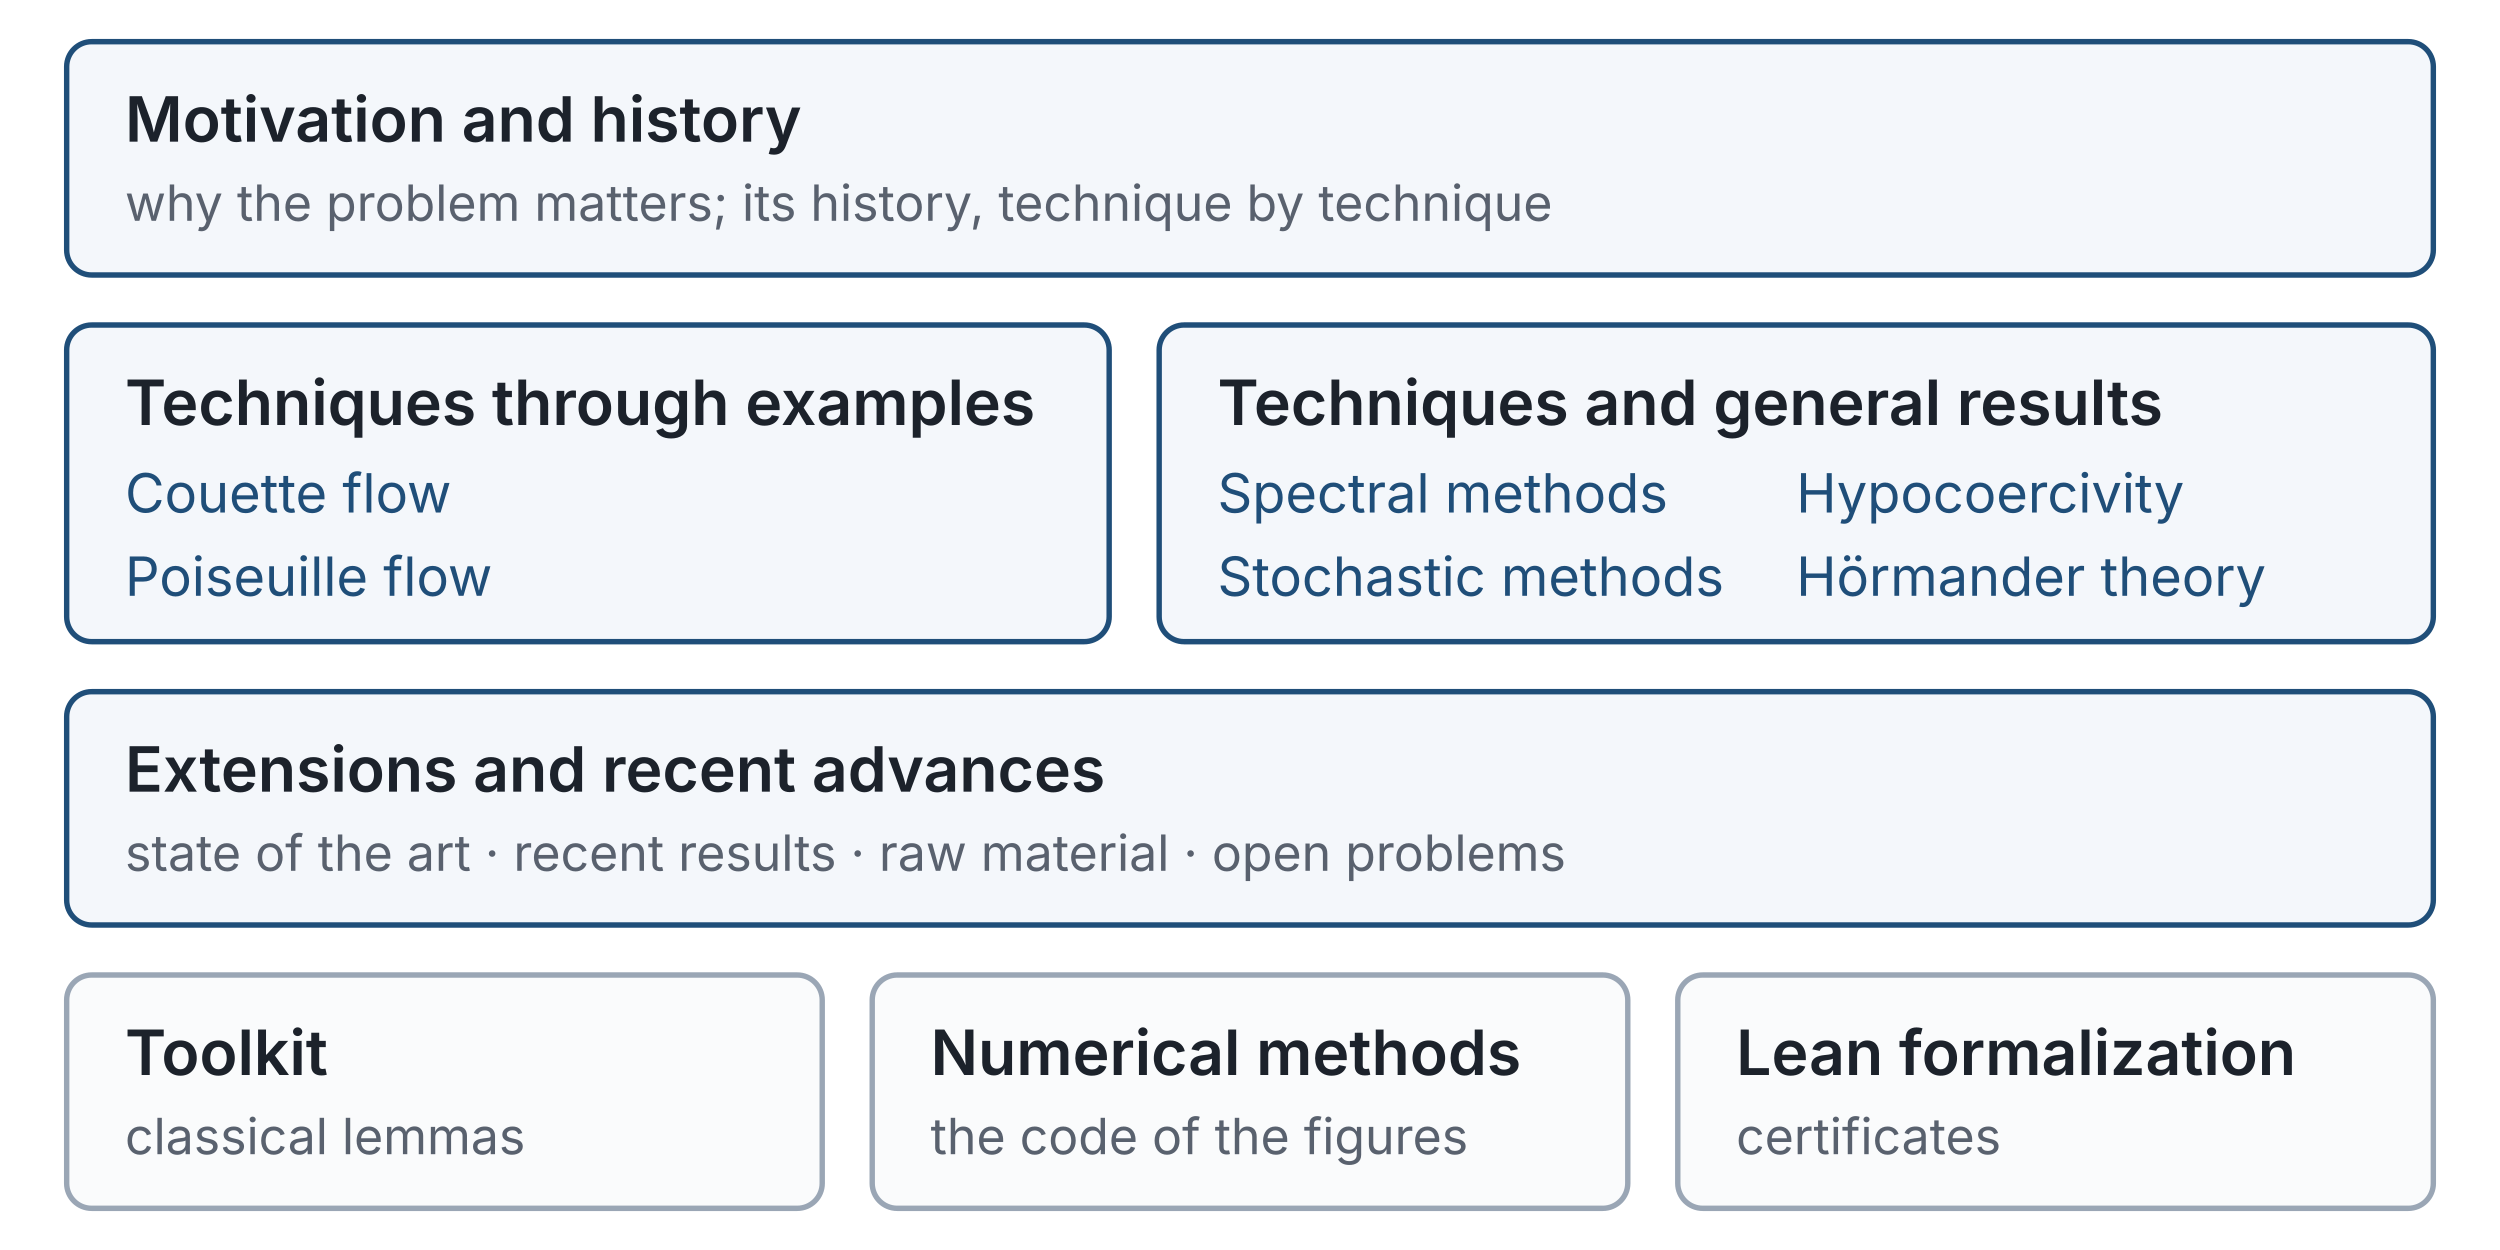
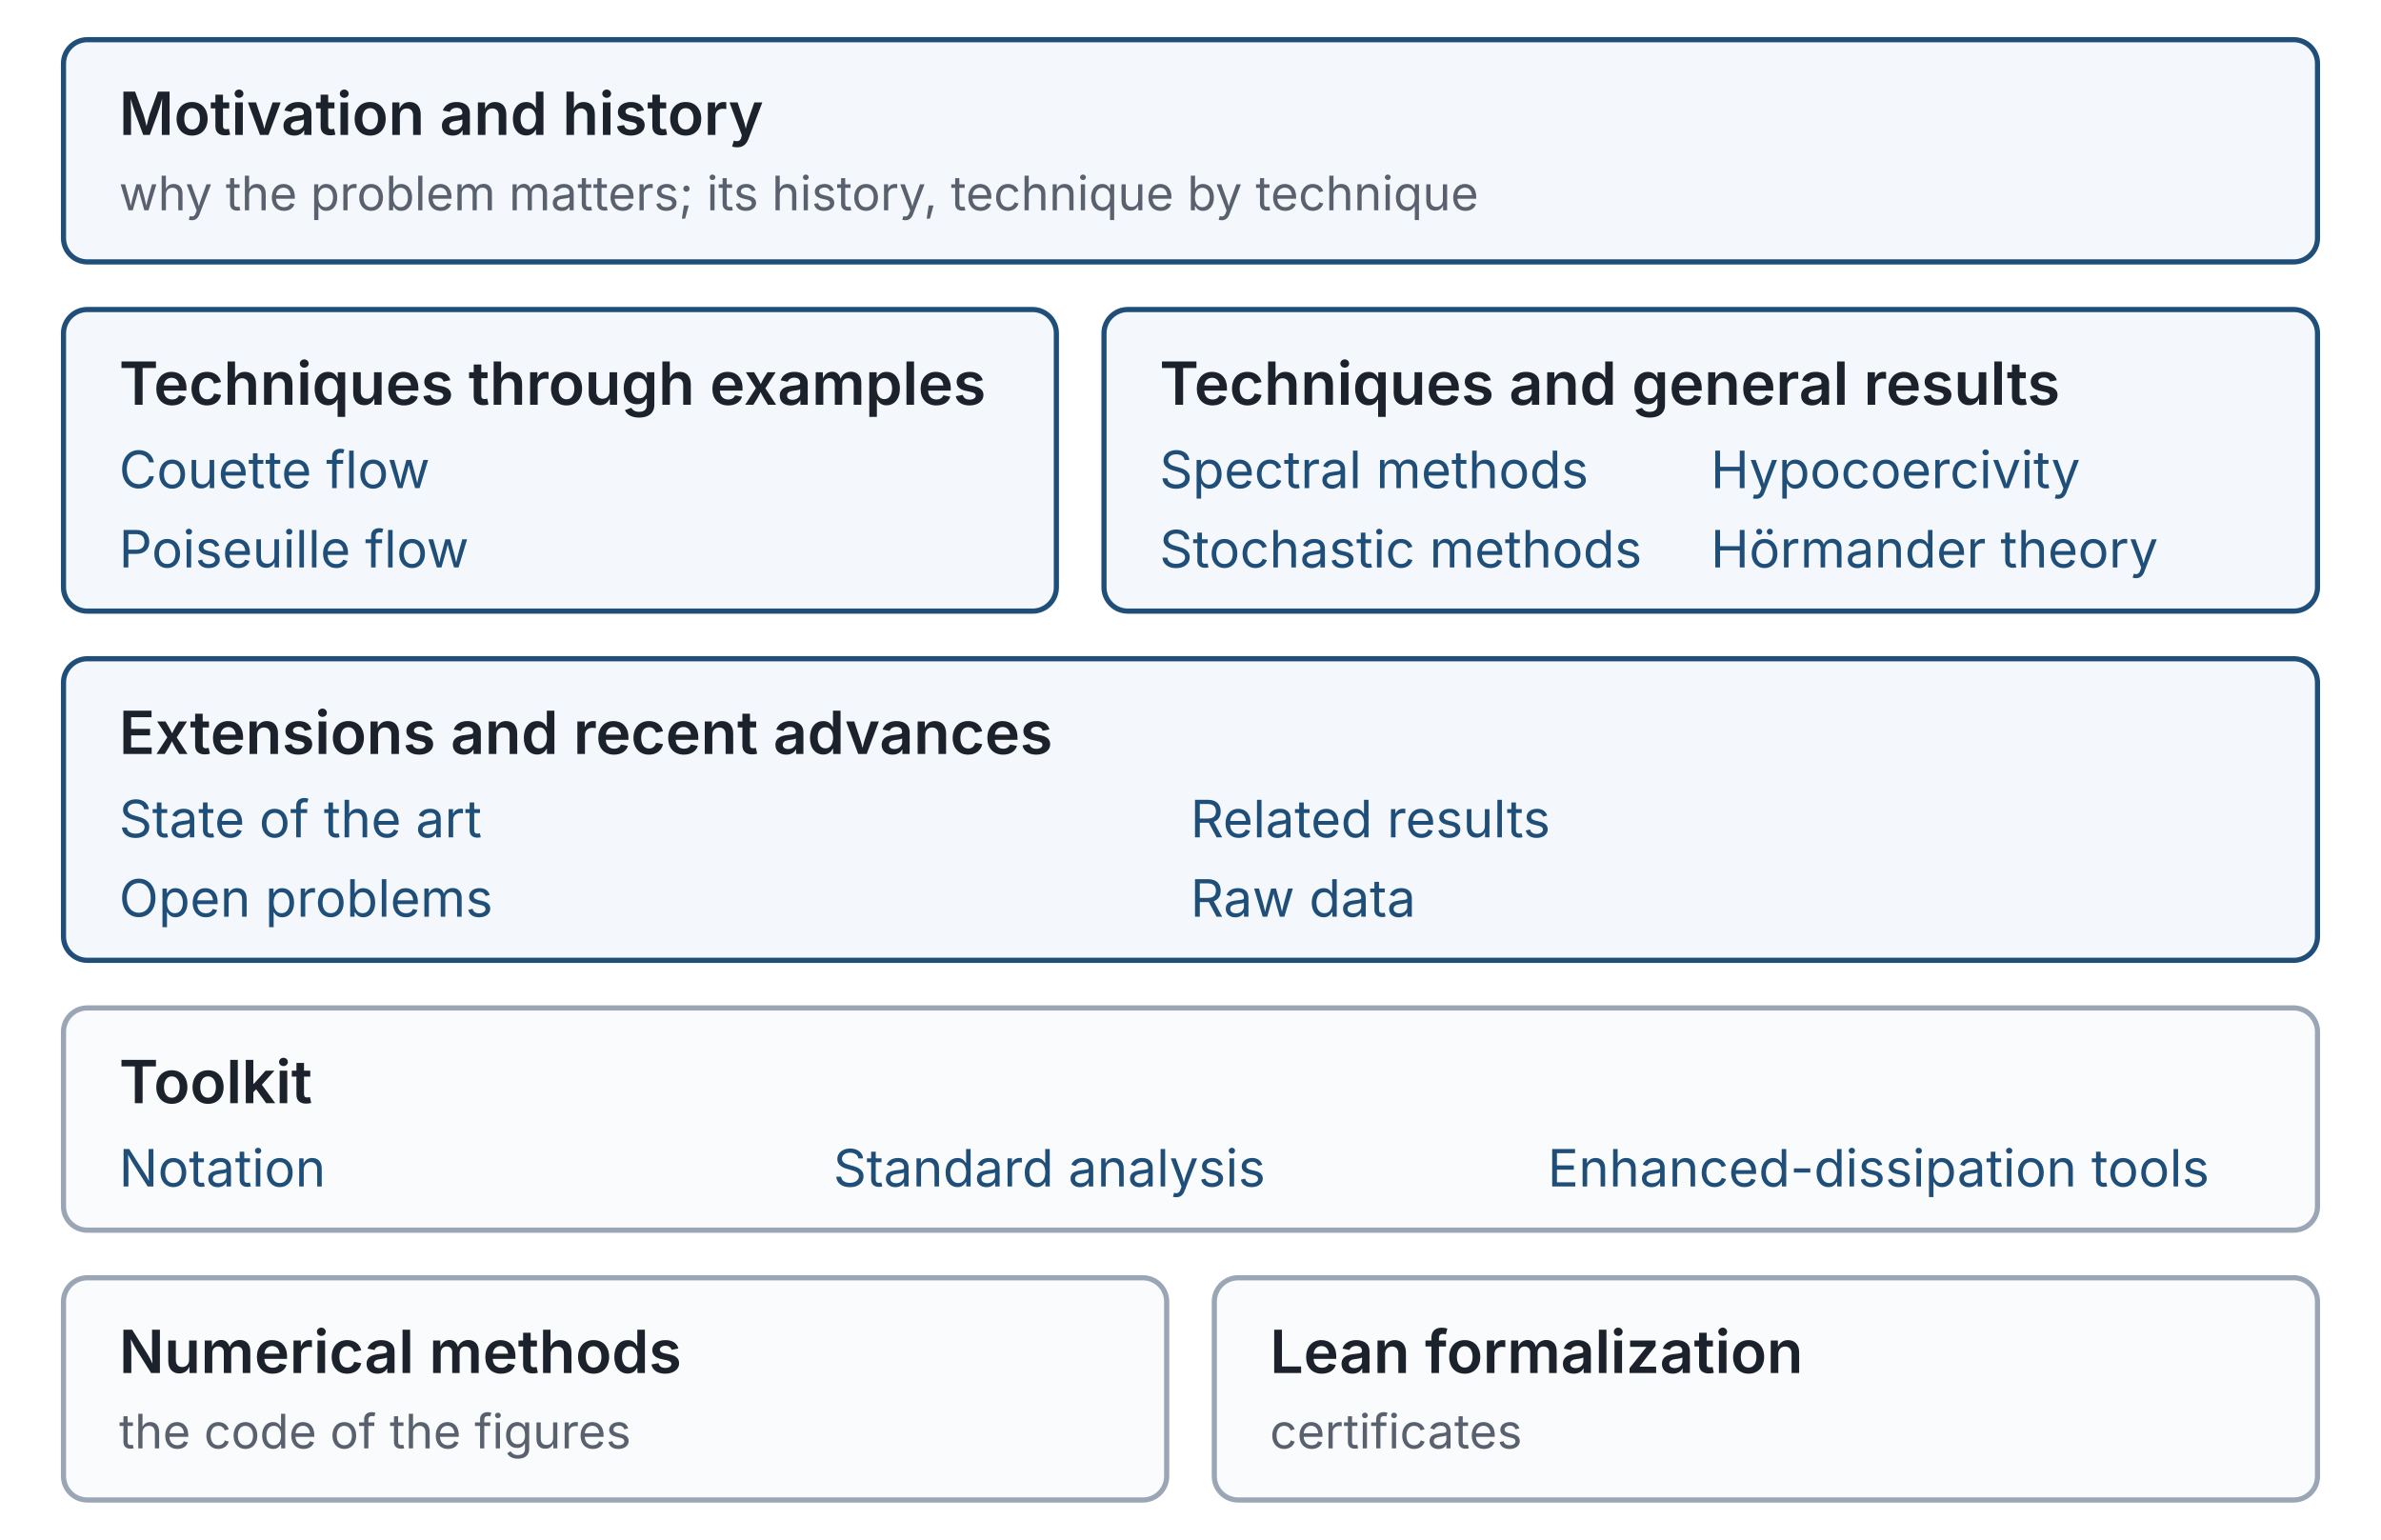
- <svg xmlns="http://www.w3.org/2000/svg" class="wiki-map" viewBox="0 0 600 300" width="600" height="300" role="group" aria-label="Map of the wiki" font-family="'IBM Plex Sans', system-ui, -apple-system, 'Segoe UI', sans-serif">
+ <svg xmlns="http://www.w3.org/2000/svg" class="wiki-map" viewBox="0 0 600 388" width="600" height="388" role="group" aria-label="Map of the wiki" font-family="'IBM Plex Sans', system-ui, -apple-system, 'Segoe UI', sans-serif">
  <style>.wiki-map a { text-decoration: none; } .wiki-map a.map-box rect { transition: fill 0.15s; } .wiki-map a.map-box:hover rect { fill: #e6edf6; } .wiki-map a.map-page:hover text { text-decoration: underline; }</style>
  <a href="motivation-and-history.html" class="map-box">
    <rect x="16" y="10" width="568" height="56" rx="6" fill="#f4f7fb" stroke="#1f4e79" stroke-width="1.3" />
    <text x="30" y="34" font-size="15" font-weight="600" fill="#1c222b">Motivation and history</text>
    <text x="30" y="53" font-size="12" fill="#59616e">why the problem matters; its history, technique by technique</text>
  </a>
  <rect x="16" y="78" width="250.2" height="76" rx="6" fill="#f4f7fb" stroke="#1f4e79" stroke-width="1.3" />
  <text x="30" y="102" font-size="15" font-weight="600" fill="#1c222b">Techniques through examples</text>
  <a href="couette-flow.html" class="map-page">
    <text x="30" y="123" font-size="13" fill="#1f4e79">Couette flow</text>
  </a>
  <a href="poiseuille-flow.html" class="map-page">
    <text x="30" y="143" font-size="13" fill="#1f4e79">Poiseuille flow</text>
  </a>
  <rect x="278.2" y="78" width="305.8" height="76" rx="6" fill="#f4f7fb" stroke="#1f4e79" stroke-width="1.3" />
  <text x="292.2" y="102" font-size="15" font-weight="600" fill="#1c222b">Techniques and general results</text>
  <a href="spectral-methods.html" class="map-page">
    <text x="292.2" y="123" font-size="13" fill="#1f4e79">Spectral methods</text>
  </a>
  <a href="hypocoercivity.html" class="map-page">
    <text x="431.1" y="123" font-size="13" fill="#1f4e79">Hypocoercivity</text>
  </a>
  <a href="stochastic-methods.html" class="map-page">
    <text x="292.2" y="143" font-size="13" fill="#1f4e79">Stochastic methods</text>
  </a>
  <a href="hormander-theory.html" class="map-page">
    <text x="431.1" y="143" font-size="13" fill="#1f4e79">Hörmander theory</text>
  </a>
-   <a href="extensions-and-recent-advances.html" class="map-box">
-     <rect x="16" y="166" width="568" height="56" rx="6" fill="#f4f7fb" stroke="#1f4e79" stroke-width="1.3" />
-     <text x="30" y="190" font-size="15" font-weight="600" fill="#1c222b">Extensions and recent advances</text>
-     <text x="30" y="209" font-size="12" fill="#59616e">state of the art · recent results · raw material · open problems</text>
+   <rect x="16" y="166" width="568" height="76" rx="6" fill="#f4f7fb" stroke="#1f4e79" stroke-width="1.3" />
+   <text x="30" y="190" font-size="15" font-weight="600" fill="#1c222b">Extensions and recent advances</text>
+   <a href="state-of-the-art.html" class="map-page">
+     <text x="30" y="211" font-size="13" fill="#1f4e79">State of the art</text>
  </a>
-   <a href="toolkit.html" class="map-box">
-     <rect x="16" y="234" width="181.333" height="56" rx="6" fill="#fafbfc" stroke="#9aa6b5" stroke-width="1.3" />
-     <text x="30" y="258" font-size="15" font-weight="600" fill="#1c222b">Toolkit</text>
-     <text x="30" y="277" font-size="12" fill="#59616e">classical lemmas</text>
+   <a href="related-results.html" class="map-page">
+     <text x="300" y="211" font-size="13" fill="#1f4e79">Related results</text>
+   </a>
+   <a href="open-problems.html" class="map-page">
+     <text x="30" y="231" font-size="13" fill="#1f4e79">Open problems</text>
+   </a>
+   <a href="raw-data.html" class="map-page">
+     <text x="300" y="231" font-size="13" fill="#1f4e79">Raw data</text>
+   </a>
+   <rect x="16" y="254" width="568" height="56" rx="6" fill="#fafbfc" stroke="#9aa6b5" stroke-width="1.3" />
+   <text x="30" y="278" font-size="15" font-weight="600" fill="#1c222b">Toolkit</text>
+   <a href="notation.html" class="map-page">
+     <text x="30" y="299" font-size="13" fill="#1f4e79">Notation</text>
+   </a>
+   <a href="standard-analysis.html" class="map-page">
+     <text x="210" y="299" font-size="13" fill="#1f4e79">Standard analysis</text>
+   </a>
+   <a href="enhanced-dissipation-tools.html" class="map-page">
+     <text x="390" y="299" font-size="13" fill="#1f4e79">Enhanced-dissipation tools</text>
  </a>
  <a href="numerical-methods.html" class="map-box">
-     <rect x="209.333" y="234" width="181.333" height="56" rx="6" fill="#fafbfc" stroke="#9aa6b5" stroke-width="1.3" />
-     <text x="223.333" y="258" font-size="15" font-weight="600" fill="#1c222b">Numerical methods</text>
-     <text x="223.333" y="277" font-size="12" fill="#59616e">the code of the figures</text>
+     <rect x="16" y="322" width="278" height="56" rx="6" fill="#fafbfc" stroke="#9aa6b5" stroke-width="1.3" />
+     <text x="30" y="346" font-size="15" font-weight="600" fill="#1c222b">Numerical methods</text>
+     <text x="30" y="365" font-size="12" fill="#59616e">the code of the figures</text>
  </a>
  <a href="lean-formalization.html" class="map-box">
-     <rect x="402.667" y="234" width="181.333" height="56" rx="6" fill="#fafbfc" stroke="#9aa6b5" stroke-width="1.3" />
-     <text x="416.667" y="258" font-size="15" font-weight="600" fill="#1c222b">Lean formalization</text>
-     <text x="416.667" y="277" font-size="12" fill="#59616e">certificates</text>
+     <rect x="306" y="322" width="278" height="56" rx="6" fill="#fafbfc" stroke="#9aa6b5" stroke-width="1.3" />
+     <text x="320" y="346" font-size="15" font-weight="600" fill="#1c222b">Lean formalization</text>
+     <text x="320" y="365" font-size="12" fill="#59616e">certificates</text>
  </a>
</svg>
